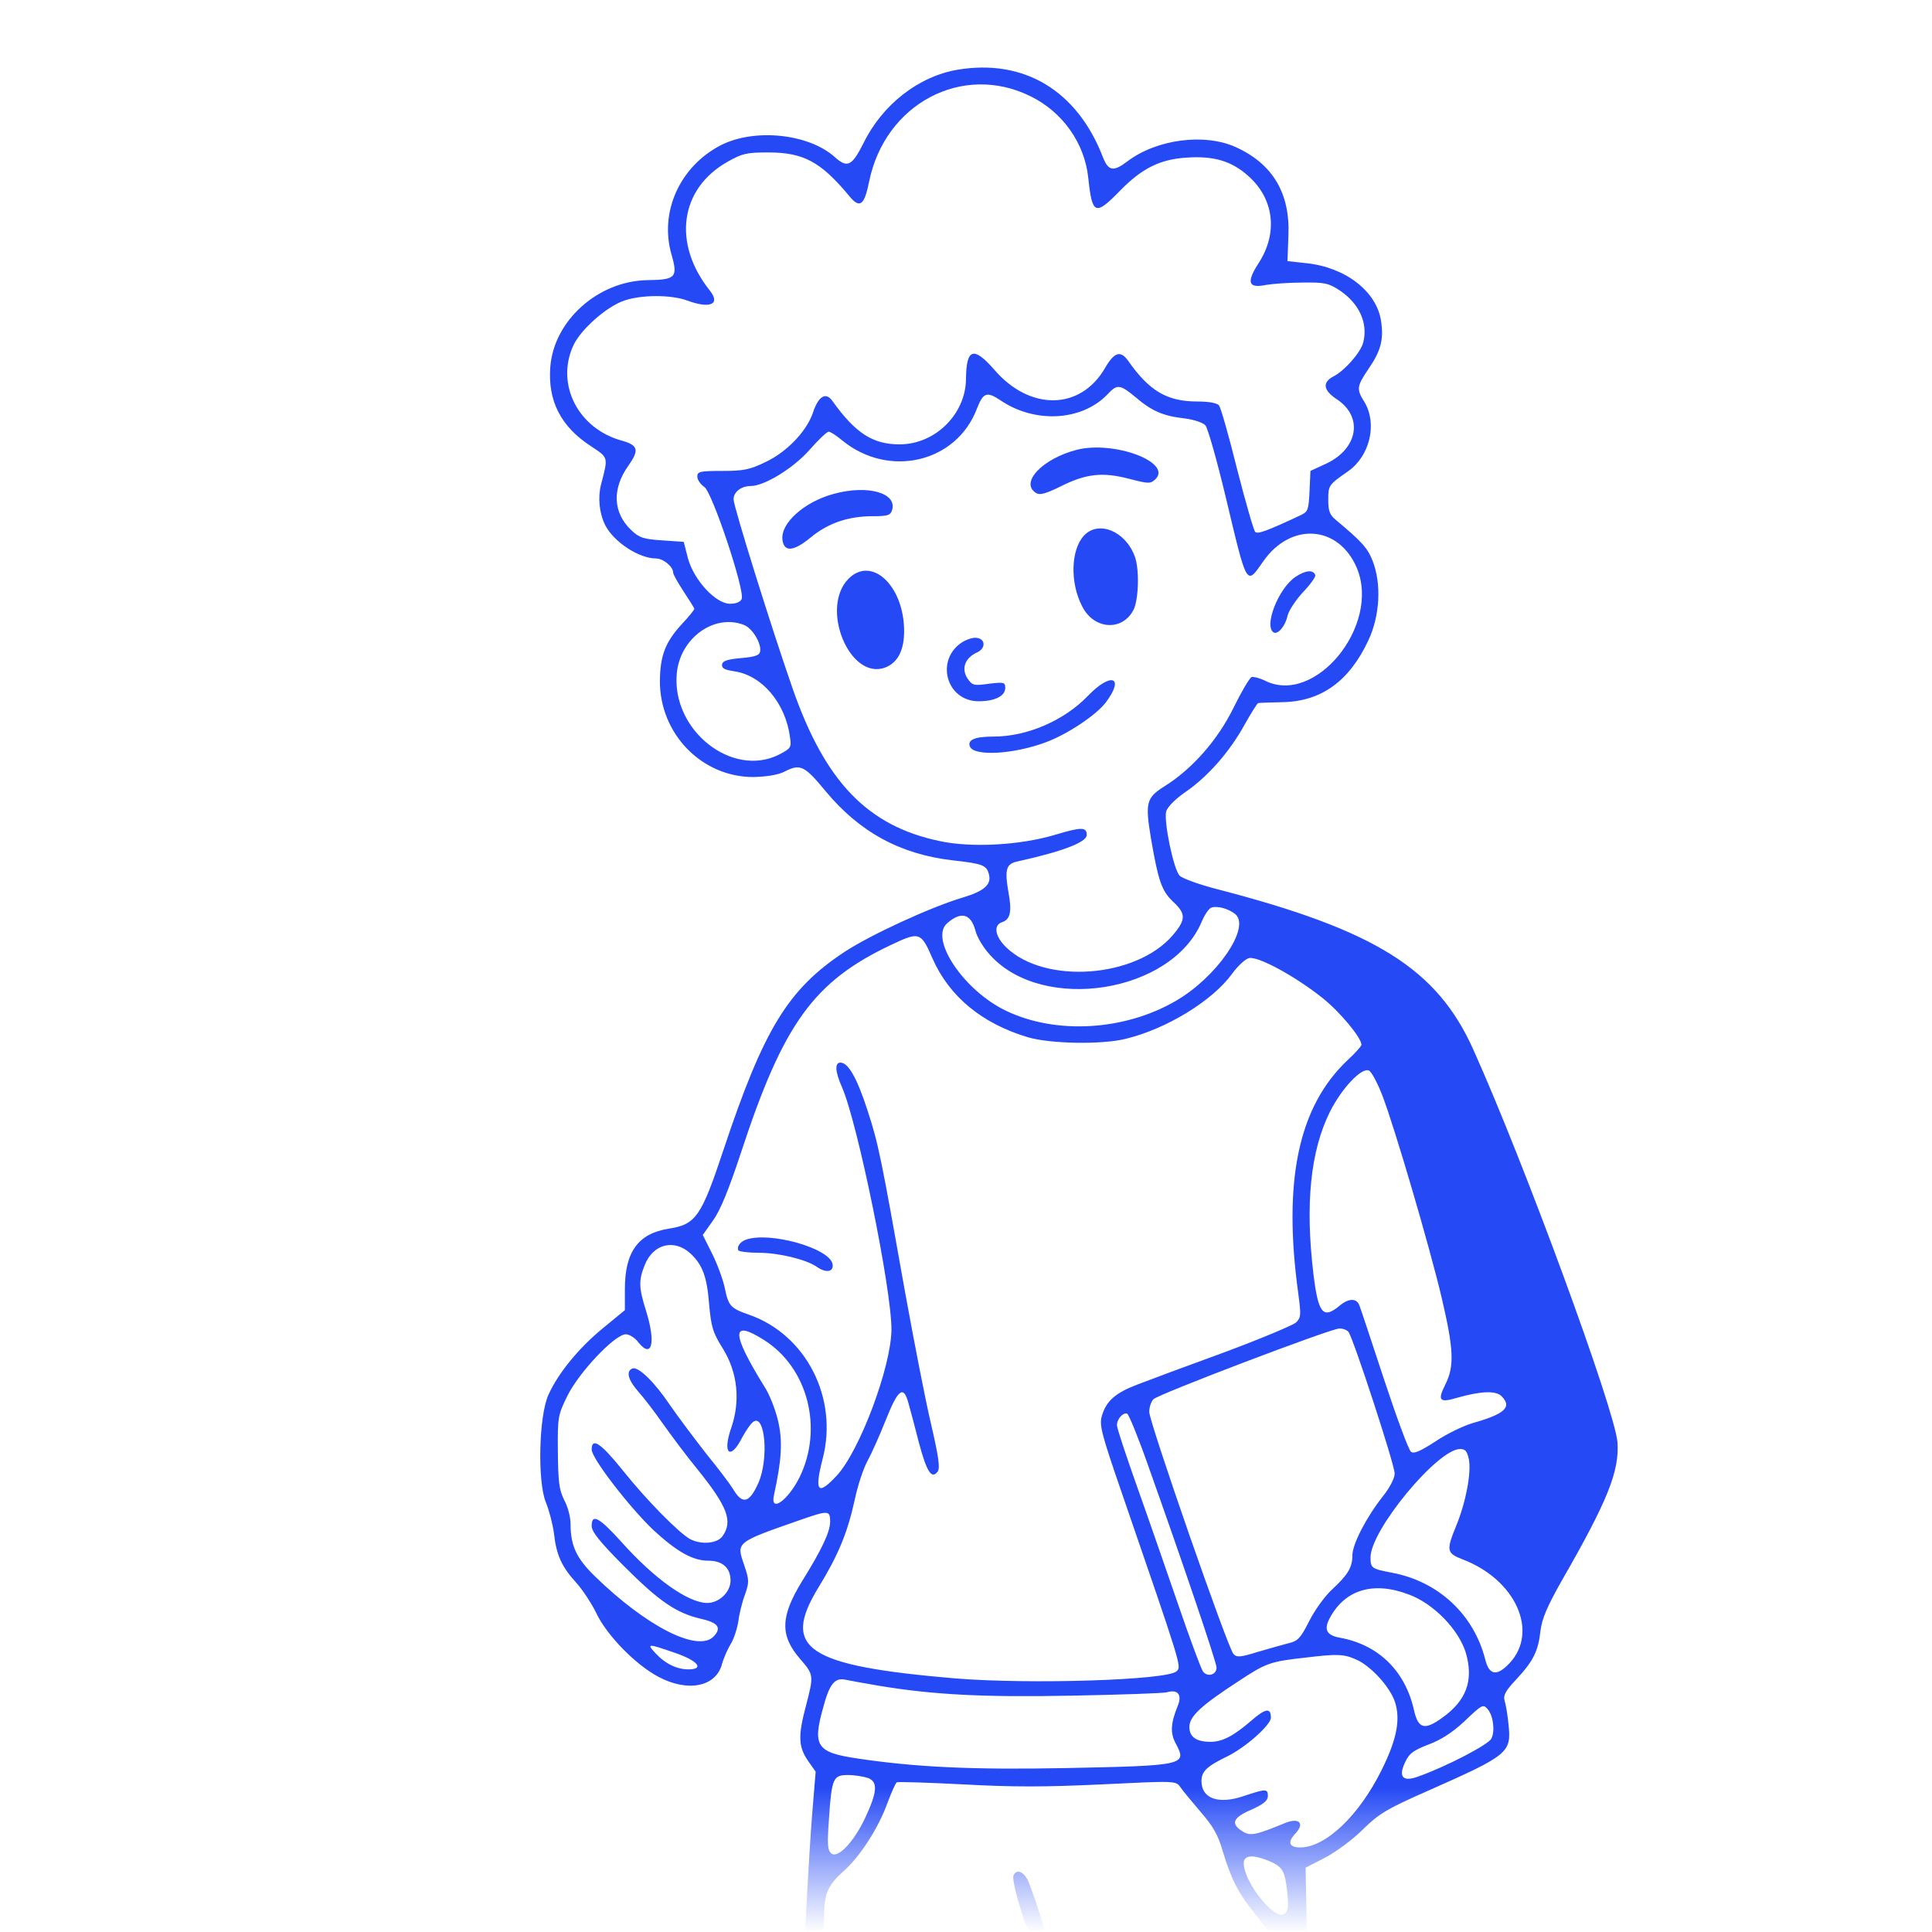
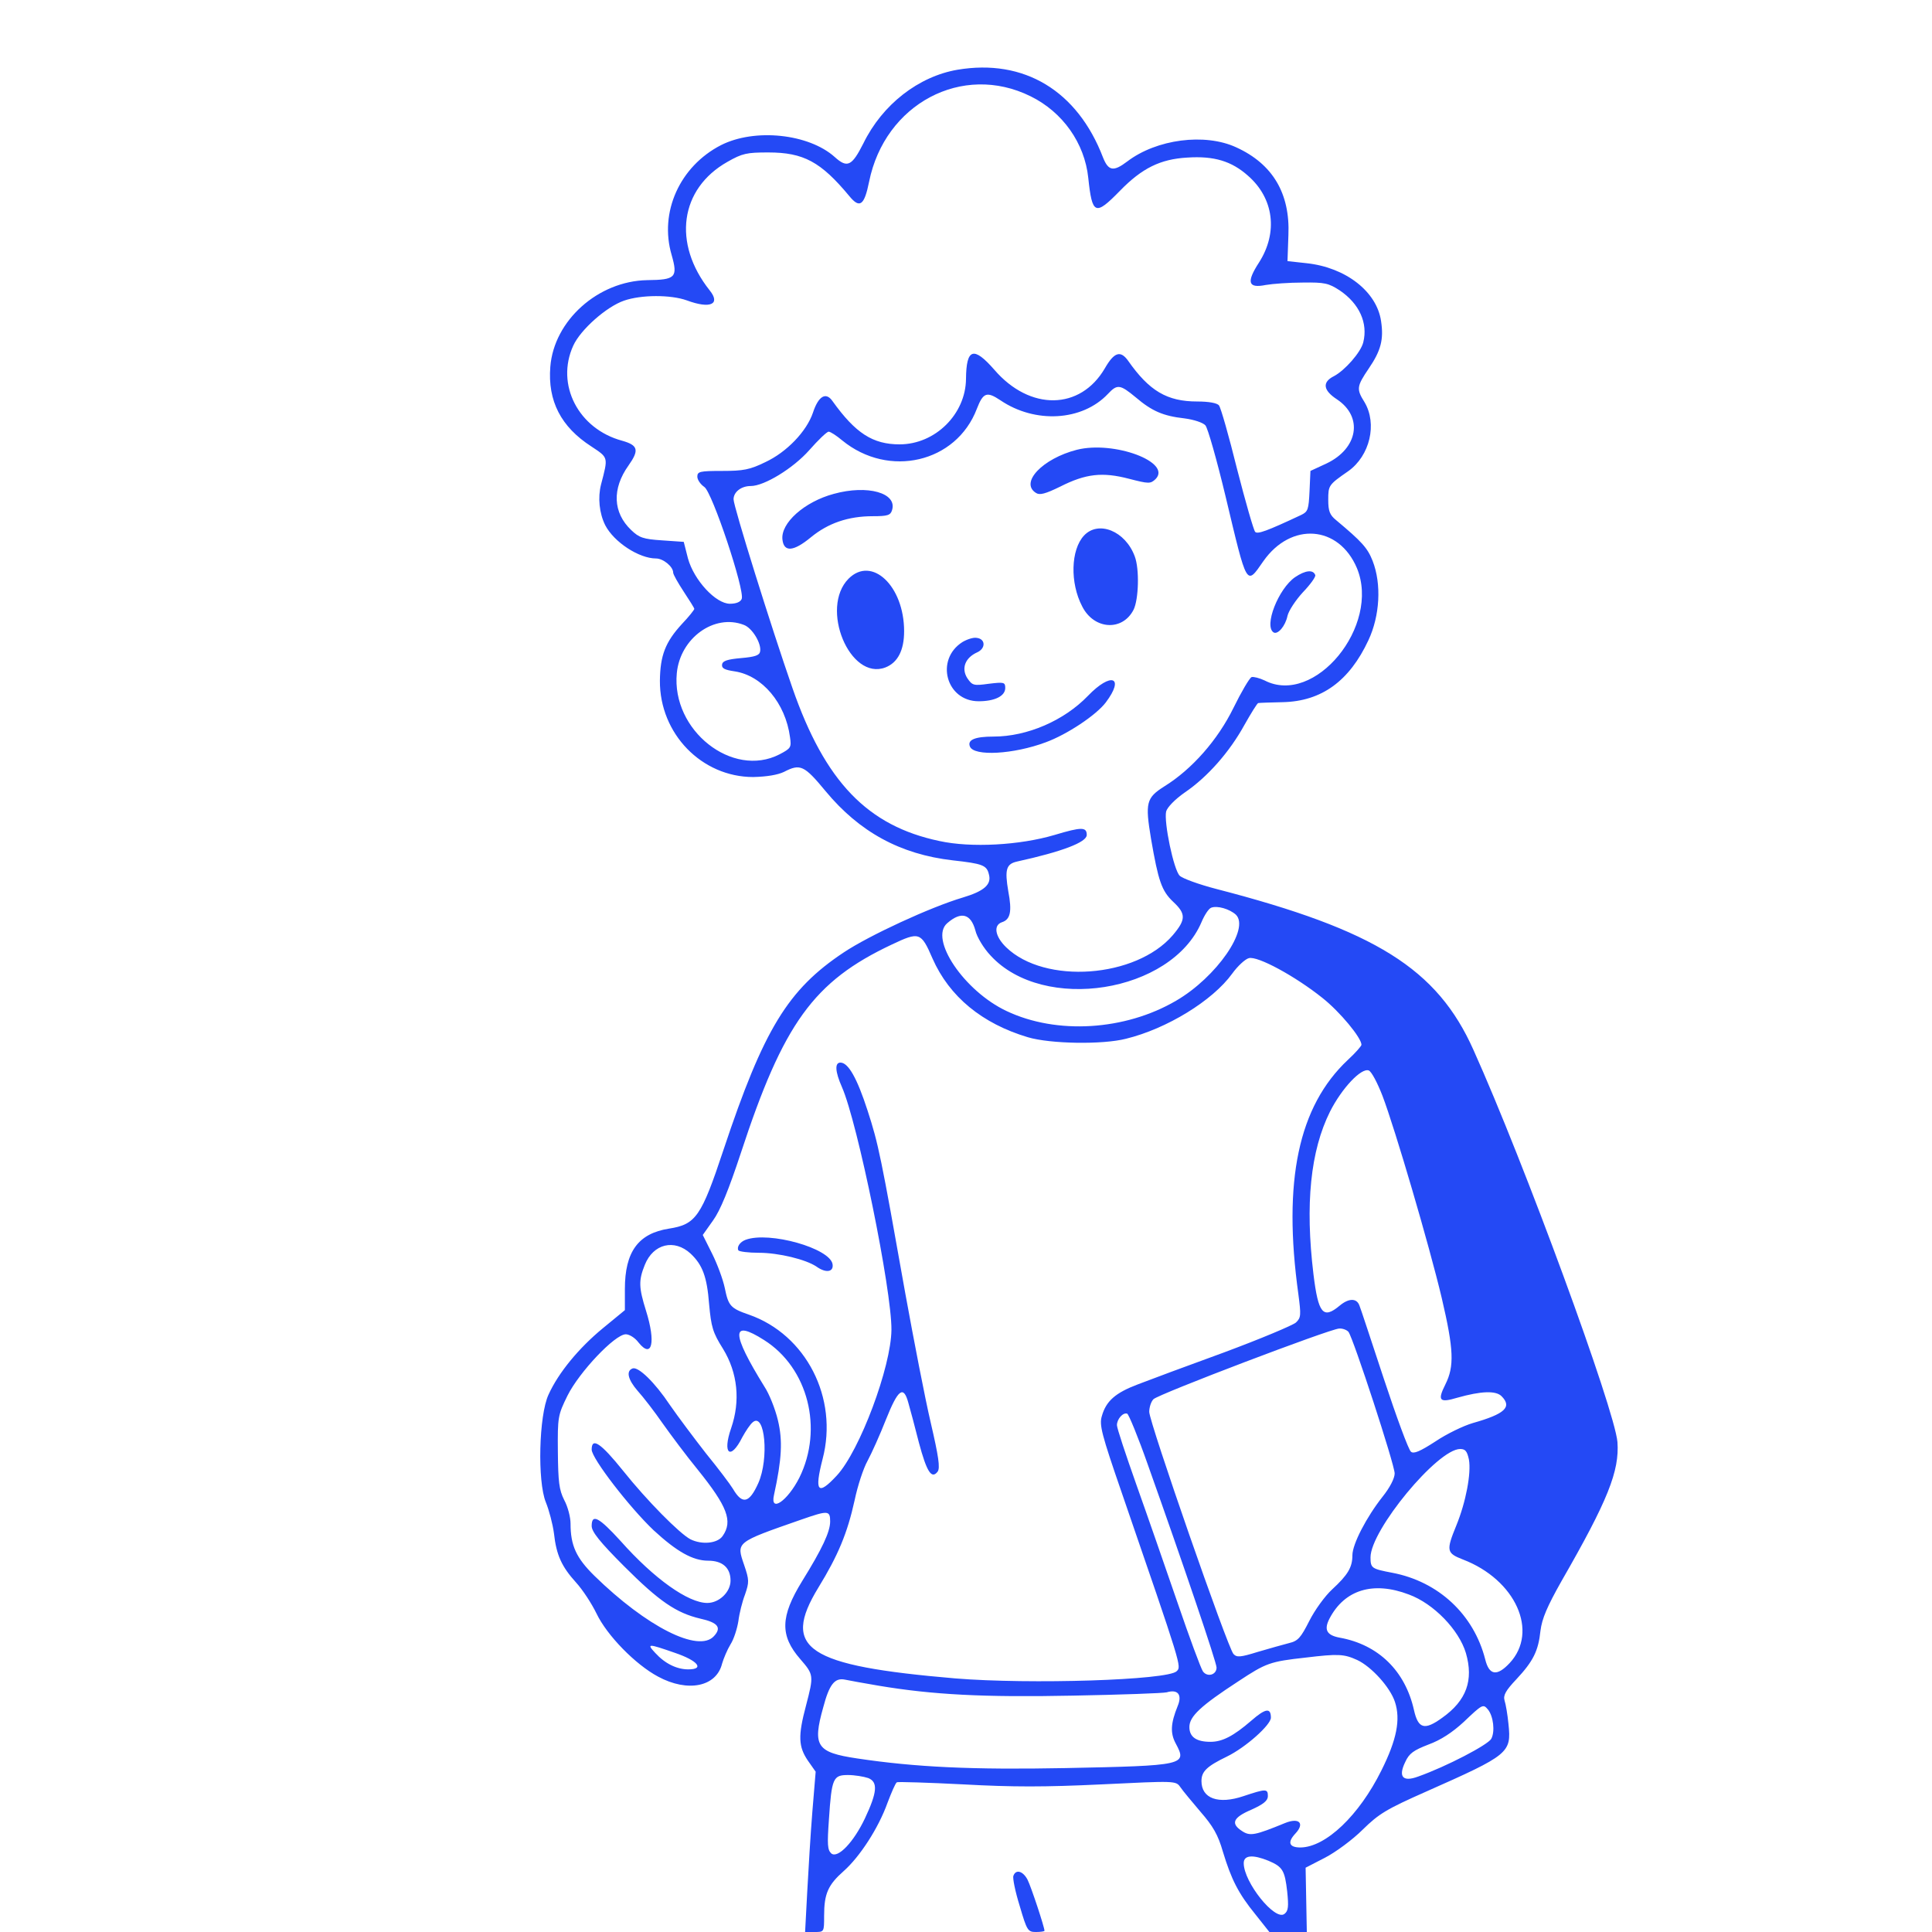
<svg xmlns="http://www.w3.org/2000/svg" version="1.0" width="640" height="640" viewBox="0 0 640 640" preserveAspectRatio="xMidYMid meet">
-   <defs>
-     <linearGradient id="d" gradientUnits="userSpaceOnUse" x1="0" y1="592" x2="0" y2="640">
-       <stop offset="0" stop-color="#fff" />
-       <stop offset="1" stop-color="#fff" stop-opacity="0" />
-     </linearGradient>
-     <mask id="m" maskUnits="userSpaceOnUse" x="0" y="0" width="640" height="640">
-       <rect width="640" height="640" fill="url(#d)" />
-     </mask>
-   </defs>
-   <g mask="url(#m)">
-     <g transform="translate(0,640) scale(0.1,-0.1)" fill="#2449f5" stroke="none">
-       <path d="M3172 6169 c-129 -22 -249 -115 -312 -244 -38 -75 -53 -83 -95 -45 -86 77 -265 96 -377 39 -136 -70 -205 -222 -163 -364 21 -74 13 -82 -81 -83 -163 -3 -309 -134 -321 -287 -9 -113 35 -199 136 -264 57 -38 56 -34 32 -126 -11 -43 -6 -95 14 -135 29 -56 112 -110 168 -110 24 0 57 -27 57 -47 0 -6 16 -34 35 -63 19 -29 35 -54 35 -57 0 -3 -18 -26 -41 -50 -55 -60 -72 -104 -73 -188 -1 -176 139 -319 309 -319 45 1 81 7 102 17 54 28 67 22 138 -64 112 -135 247 -209 421 -229 99 -11 113 -16 120 -47 9 -33 -16 -55 -86 -76 -108 -32 -311 -126 -395 -182 -185 -123 -265 -254 -398 -653 -74 -223 -92 -248 -181 -262 -102 -16 -146 -77 -146 -200 l0 -70 -73 -60 c-79 -65 -147 -147 -180 -220 -32 -69 -37 -287 -9 -356 11 -27 23 -73 27 -103 8 -73 26 -111 73 -163 22 -24 52 -70 68 -103 35 -73 129 -169 204 -209 98 -53 193 -34 212 43 5 17 17 46 28 64 11 17 22 52 26 77 3 25 13 65 22 88 14 41 14 48 -3 98 -26 76 -29 74 189 150 89 31 96 31 96 -6 0 -34 -26 -90 -93 -198 -72 -117 -74 -180 -6 -258 45 -52 45 -54 19 -154 -27 -101 -25 -136 6 -182 l26 -37 -11 -133 c-6 -73 -13 -193 -17 -266 l-7 -132 32 0 c31 0 31 0 31 54 0 73 13 102 65 148 53 47 115 142 145 226 13 34 26 65 31 68 4 2 103 -1 220 -7 164 -9 269 -9 458 0 246 12 246 12 261 -9 8 -12 39 -49 67 -82 41 -47 58 -76 74 -132 28 -92 51 -138 108 -208 l46 -58 62 0 62 0 -2 106 -2 107 64 33 c35 18 92 60 125 93 54 53 79 68 210 126 275 122 283 128 273 224 -3 31 -9 66 -13 78 -5 17 4 33 39 70 56 60 73 94 80 161 5 40 22 80 70 165 153 266 192 364 185 460 -9 108 -309 926 -477 1299 -120 269 -325 397 -851 533 -58 15 -113 35 -122 44 -20 19 -53 178 -45 213 4 14 29 40 62 63 75 51 148 134 197 223 22 39 43 73 46 73 4 1 41 2 82 3 128 3 220 70 283 205 38 81 44 186 14 263 -17 43 -35 63 -121 135 -21 17 -26 30 -26 67 0 48 1 50 66 95 72 51 97 157 54 229 -27 43 -26 52 14 111 41 60 50 97 41 157 -14 98 -117 178 -246 192 l-64 7 3 86 c6 138 -52 236 -173 291 -104 48 -264 27 -361 -47 -45 -34 -62 -32 -80 13 -85 222 -262 328 -482 291z m242 -88 c106 -52 179 -155 191 -270 13 -123 23 -127 105 -43 73 75 134 105 223 110 89 6 147 -12 201 -60 86 -75 100 -188 37 -287 -43 -66 -37 -87 22 -75 23 4 78 8 123 8 72 1 85 -2 122 -26 65 -44 94 -108 78 -172 -8 -33 -61 -93 -97 -112 -40 -20 -36 -47 10 -77 87 -58 70 -162 -34 -212 l-54 -25 -3 -67 c-3 -61 -5 -68 -28 -79 -115 -54 -144 -64 -152 -56 -5 5 -32 99 -60 208 -27 109 -54 204 -60 211 -6 8 -34 13 -72 13 -100 0 -159 35 -229 135 -25 35 -46 29 -77 -25 -81 -139 -248 -142 -366 -5 -69 79 -93 71 -94 -30 -1 -117 -102 -217 -220 -217 -89 0 -146 37 -222 143 -22 32 -47 17 -65 -38 -21 -62 -87 -131 -158 -164 -51 -25 -73 -29 -142 -29 -75 0 -83 -2 -83 -19 0 -10 10 -25 23 -34 26 -16 135 -343 124 -371 -4 -10 -18 -16 -39 -16 -47 0 -119 78 -139 150 l-14 55 -72 5 c-62 4 -76 9 -102 34 -61 58 -64 137 -9 214 36 51 32 67 -21 82 -145 39 -221 186 -162 315 24 53 110 129 168 149 57 20 155 20 208 1 78 -29 113 -13 76 33 -124 156 -99 337 59 426 49 28 64 31 135 31 117 0 174 -31 268 -144 35 -43 50 -32 66 47 52 258 309 395 535 283z m348 -997 c54 -46 91 -62 162 -70 31 -4 61 -14 69 -23 8 -9 38 -115 67 -236 72 -302 68 -296 125 -214 92 131 250 119 310 -23 79 -191 -140 -458 -306 -372 -17 8 -37 13 -43 11 -7 -3 -34 -49 -60 -102 -52 -106 -137 -203 -229 -260 -60 -38 -64 -54 -44 -174 24 -139 35 -172 73 -208 43 -40 43 -59 -1 -111 -122 -142 -424 -164 -552 -40 -37 36 -43 73 -14 83 28 9 34 35 21 103 -12 71 -7 90 29 98 150 33 231 64 231 88 0 27 -17 27 -107 0 -115 -34 -276 -43 -381 -20 -238 50 -379 196 -487 507 -70 201 -195 601 -195 625 0 24 25 44 57 44 45 0 141 59 194 119 29 33 58 61 64 61 6 0 26 -13 45 -29 154 -126 378 -74 446 105 21 54 33 58 78 28 115 -78 271 -69 356 21 31 33 40 32 92 -11z m-1298 -754 c28 -10 59 -62 54 -88 -2 -13 -17 -18 -63 -22 -45 -4 -61 -9 -63 -21 -2 -13 8 -18 42 -23 91 -14 168 -105 183 -218 5 -34 3 -37 -35 -57 -156 -80 -358 80 -340 269 11 116 124 198 222 160z m1630 -960 c47 -46 -64 -207 -198 -285 -169 -99 -396 -113 -562 -34 -140 66 -257 239 -196 291 46 40 78 31 93 -24 5 -22 28 -60 51 -84 175 -190 598 -123 698 111 10 24 24 45 32 48 20 8 61 -4 82 -23z m-1005 -145 c56 -127 165 -216 316 -261 74 -22 247 -25 325 -5 135 33 287 126 352 216 18 25 43 48 55 51 29 8 154 -60 244 -132 58 -46 129 -132 129 -155 0 -4 -20 -27 -45 -50 -164 -154 -216 -401 -164 -776 9 -69 9 -78 -8 -94 -10 -9 -117 -54 -238 -99 -121 -44 -250 -92 -286 -106 -74 -28 -105 -55 -119 -105 -9 -29 -1 -60 66 -254 200 -581 198 -575 182 -591 -29 -30 -487 -44 -733 -24 -493 42 -578 98 -454 301 65 106 96 180 120 289 10 48 29 106 43 131 13 24 41 86 61 137 40 100 58 114 74 55 6 -21 22 -80 35 -132 26 -97 42 -122 62 -96 9 12 3 51 -23 163 -19 81 -56 273 -84 427 -81 456 -89 495 -125 606 -35 108 -64 159 -90 159 -19 0 -18 -29 5 -81 52 -118 165 -672 164 -804 -1 -123 -105 -401 -181 -483 -63 -68 -75 -54 -47 55 53 202 -55 412 -244 478 -61 21 -68 29 -80 88 -6 29 -25 80 -42 114 l-31 62 34 48 c24 33 52 102 92 223 141 430 241 569 500 691 91 43 97 42 135 -46z m1491 -456 c41 -108 154 -492 196 -669 40 -171 42 -226 12 -286 -27 -54 -20 -62 40 -44 78 22 127 24 146 5 36 -36 11 -59 -95 -89 -31 -9 -87 -36 -124 -61 -51 -33 -72 -42 -81 -34 -8 6 -48 115 -90 242 -42 127 -78 237 -81 243 -9 24 -35 24 -65 -1 -55 -46 -71 -27 -87 104 -28 232 -10 409 55 539 39 77 103 145 128 136 9 -3 29 -41 46 -85z m-2292 -522 c39 -37 54 -76 61 -167 7 -76 12 -94 46 -148 49 -80 58 -173 27 -263 -30 -86 -2 -108 37 -30 11 20 26 43 35 50 40 33 54 -121 18 -202 -30 -67 -53 -72 -84 -19 -9 15 -49 68 -89 117 -39 50 -93 122 -120 161 -50 75 -104 127 -123 121 -23 -8 -16 -37 16 -74 19 -21 56 -69 83 -108 27 -38 79 -108 116 -153 99 -123 117 -171 83 -220 -17 -25 -69 -30 -107 -11 -36 19 -144 128 -223 227 -74 92 -104 112 -104 70 0 -29 125 -191 205 -267 77 -71 130 -101 181 -101 48 0 74 -24 74 -66 0 -38 -38 -74 -77 -74 -63 0 -176 80 -287 205 -72 79 -96 92 -96 50 0 -19 27 -53 108 -134 116 -116 172 -154 252 -173 59 -13 71 -30 45 -58 -51 -56 -223 31 -396 200 -60 59 -79 100 -79 173 0 21 -9 56 -21 78 -17 34 -20 60 -21 160 -1 115 0 121 32 186 39 78 157 203 193 203 12 0 31 -12 42 -27 45 -56 58 0 25 105 -24 77 -25 100 -4 152 28 70 98 87 152 37z m2179 -259 c16 -21 153 -440 153 -469 0 -16 -16 -47 -40 -77 -53 -67 -100 -157 -100 -194 0 -40 -15 -65 -67 -113 -24 -22 -58 -69 -76 -105 -28 -55 -37 -66 -67 -73 -19 -5 -66 -18 -103 -29 -58 -18 -70 -19 -81 -7 -19 20 -279 768 -279 802 0 15 6 34 14 42 17 17 585 233 615 234 12 1 26 -5 31 -11z m-1936 -27 c146 -92 197 -294 117 -456 -39 -77 -98 -118 -84 -57 26 119 29 180 13 247 -9 38 -29 88 -45 112 -110 178 -111 224 -1 154z m1271 -412 c120 -337 228 -656 228 -673 0 -24 -30 -33 -45 -13 -7 10 -45 113 -85 230 -40 116 -101 292 -136 390 -35 99 -64 186 -64 196 0 20 20 43 34 38 5 -2 36 -77 68 -168z m1064 16 c8 -45 -10 -141 -42 -219 -34 -83 -32 -91 22 -112 175 -67 252 -239 155 -343 -42 -45 -68 -41 -81 12 -38 149 -155 258 -308 287 -68 13 -72 15 -72 51 0 90 222 359 297 359 17 0 23 -7 29 -35z m-199 -447 c82 -30 166 -117 189 -194 26 -90 2 -157 -78 -214 -59 -43 -80 -37 -94 25 -29 130 -118 217 -246 240 -43 8 -53 26 -34 63 50 96 145 125 263 80z m-2432 -193 c77 -26 100 -55 45 -55 -38 0 -77 19 -109 54 -30 32 -25 32 64 1z m2261 -24 c47 -22 109 -90 125 -139 19 -58 6 -125 -45 -227 -74 -149 -184 -254 -268 -255 -38 0 -44 17 -17 46 32 34 13 54 -34 35 -100 -41 -116 -44 -142 -27 -39 25 -31 45 30 71 40 18 55 30 55 45 0 25 -6 25 -81 0 -83 -28 -139 -8 -139 50 0 32 18 49 84 81 62 30 146 105 146 129 0 34 -18 31 -65 -10 -59 -51 -96 -70 -135 -70 -47 0 -70 16 -70 49 0 35 37 70 163 152 91 60 104 65 222 78 108 13 127 12 171 -8z m-1586 -85 c179 -30 348 -39 644 -33 160 3 300 8 311 11 37 11 52 -8 36 -46 -23 -57 -25 -89 -6 -124 38 -71 31 -73 -366 -81 -309 -6 -497 3 -690 32 -134 20 -148 41 -112 169 20 76 38 99 72 92 14 -3 64 -12 111 -20z m2019 -79 c18 -22 24 -73 11 -97 -11 -20 -149 -92 -242 -125 -51 -19 -67 -1 -43 48 13 29 28 39 77 58 41 15 79 40 117 75 62 59 64 60 80 41z m-2053 -227 c33 -13 30 -47 -11 -134 -37 -78 -89 -133 -111 -116 -13 12 -14 29 -8 114 9 136 14 146 63 146 22 0 52 -5 67 -10z m1326 -274 c47 -20 54 -32 62 -102 5 -49 4 -64 -9 -74 -31 -25 -135 105 -135 168 0 27 30 29 82 8z M3567 4910 c-113 -29 -190 -109 -135 -143 12 -8 31 -3 80 21 85 43 140 49 228 26 66 -17 71 -17 88 -1 55 56 -138 128 -261 97z M2762 4764 c-97 -26 -177 -97 -170 -152 5 -42 37 -39 94 8 57 47 124 70 205 70 49 0 59 3 64 20 18 57 -81 85 -193 54z M3591 4626 c-44 -47 -47 -157 -6 -235 39 -77 133 -83 170 -11 17 34 20 135 4 177 -31 84 -120 120 -168 69z M2811 4483 c-96 -97 4 -339 122 -294 41 16 62 57 62 120 0 150 -107 251 -184 174z M4290 4488 c-55 -38 -104 -162 -71 -183 14 -8 39 21 46 55 4 17 27 52 51 78 24 25 43 51 41 57 -7 19 -33 16 -67 -7z M3188 4273 c-91 -58 -54 -196 54 -196 53 0 88 17 88 44 0 19 -4 20 -54 14 -51 -7 -55 -6 -72 19 -20 32 -7 67 33 85 29 13 28 45 -2 48 -11 2 -32 -5 -47 -14z M3604 4095 c-79 -82 -201 -135 -313 -135 -62 0 -87 -11 -78 -33 13 -33 144 -26 251 14 71 26 167 90 199 132 64 85 18 102 -59 22z M2470 2293 c-19 -7 -30 -24 -24 -35 3 -4 33 -8 68 -8 65 0 156 -22 191 -46 31 -22 57 -18 53 8 -8 53 -210 110 -288 81z M3357 186 c-3 -7 6 -52 21 -100 24 -82 27 -86 54 -86 15 0 28 2 28 4 0 12 -44 145 -56 169 -15 29 -39 36 -47 13z" />
-     </g>
+   <g transform="translate(0,640) scale(0.1,-0.1)" fill="#2449f5" stroke="none">
+     <path d="M3172 6169 c-129 -22 -249 -115 -312 -244 -38 -75 -53 -83 -95 -45 -86 77 -265 96 -377 39 -136 -70 -205 -222 -163 -364 21 -74 13 -82 -81 -83 -163 -3 -309 -134 -321 -287 -9 -113 35 -199 136 -264 57 -38 56 -34 32 -126 -11 -43 -6 -95 14 -135 29 -56 112 -110 168 -110 24 0 57 -27 57 -47 0 -6 16 -34 35 -63 19 -29 35 -54 35 -57 0 -3 -18 -26 -41 -50 -55 -60 -72 -104 -73 -188 -1 -176 139 -319 309 -319 45 1 81 7 102 17 54 28 67 22 138 -64 112 -135 247 -209 421 -229 99 -11 113 -16 120 -47 9 -33 -16 -55 -86 -76 -108 -32 -311 -126 -395 -182 -185 -123 -265 -254 -398 -653 -74 -223 -92 -248 -181 -262 -102 -16 -146 -77 -146 -200 l0 -70 -73 -60 c-79 -65 -147 -147 -180 -220 -32 -69 -37 -287 -9 -356 11 -27 23 -73 27 -103 8 -73 26 -111 73 -163 22 -24 52 -70 68 -103 35 -73 129 -169 204 -209 98 -53 193 -34 212 43 5 17 17 46 28 64 11 17 22 52 26 77 3 25 13 65 22 88 14 41 14 48 -3 98 -26 76 -29 74 189 150 89 31 96 31 96 -6 0 -34 -26 -90 -93 -198 -72 -117 -74 -180 -6 -258 45 -52 45 -54 19 -154 -27 -101 -25 -136 6 -182 l26 -37 -11 -133 c-6 -73 -13 -193 -17 -266 l-7 -132 32 0 c31 0 31 0 31 54 0 73 13 102 65 148 53 47 115 142 145 226 13 34 26 65 31 68 4 2 103 -1 220 -7 164 -9 269 -9 458 0 246 12 246 12 261 -9 8 -12 39 -49 67 -82 41 -47 58 -76 74 -132 28 -92 51 -138 108 -208 l46 -58 62 0 62 0 -2 106 -2 107 64 33 c35 18 92 60 125 93 54 53 79 68 210 126 275 122 283 128 273 224 -3 31 -9 66 -13 78 -5 17 4 33 39 70 56 60 73 94 80 161 5 40 22 80 70 165 153 266 192 364 185 460 -9 108 -309 926 -477 1299 -120 269 -325 397 -851 533 -58 15 -113 35 -122 44 -20 19 -53 178 -45 213 4 14 29 40 62 63 75 51 148 134 197 223 22 39 43 73 46 73 4 1 41 2 82 3 128 3 220 70 283 205 38 81 44 186 14 263 -17 43 -35 63 -121 135 -21 17 -26 30 -26 67 0 48 1 50 66 95 72 51 97 157 54 229 -27 43 -26 52 14 111 41 60 50 97 41 157 -14 98 -117 178 -246 192 l-64 7 3 86 c6 138 -52 236 -173 291 -104 48 -264 27 -361 -47 -45 -34 -62 -32 -80 13 -85 222 -262 328 -482 291z m242 -88 c106 -52 179 -155 191 -270 13 -123 23 -127 105 -43 73 75 134 105 223 110 89 6 147 -12 201 -60 86 -75 100 -188 37 -287 -43 -66 -37 -87 22 -75 23 4 78 8 123 8 72 1 85 -2 122 -26 65 -44 94 -108 78 -172 -8 -33 -61 -93 -97 -112 -40 -20 -36 -47 10 -77 87 -58 70 -162 -34 -212 l-54 -25 -3 -67 c-3 -61 -5 -68 -28 -79 -115 -54 -144 -64 -152 -56 -5 5 -32 99 -60 208 -27 109 -54 204 -60 211 -6 8 -34 13 -72 13 -100 0 -159 35 -229 135 -25 35 -46 29 -77 -25 -81 -139 -248 -142 -366 -5 -69 79 -93 71 -94 -30 -1 -117 -102 -217 -220 -217 -89 0 -146 37 -222 143 -22 32 -47 17 -65 -38 -21 -62 -87 -131 -158 -164 -51 -25 -73 -29 -142 -29 -75 0 -83 -2 -83 -19 0 -10 10 -25 23 -34 26 -16 135 -343 124 -371 -4 -10 -18 -16 -39 -16 -47 0 -119 78 -139 150 l-14 55 -72 5 c-62 4 -76 9 -102 34 -61 58 -64 137 -9 214 36 51 32 67 -21 82 -145 39 -221 186 -162 315 24 53 110 129 168 149 57 20 155 20 208 1 78 -29 113 -13 76 33 -124 156 -99 337 59 426 49 28 64 31 135 31 117 0 174 -31 268 -144 35 -43 50 -32 66 47 52 258 309 395 535 283z m348 -997 c54 -46 91 -62 162 -70 31 -4 61 -14 69 -23 8 -9 38 -115 67 -236 72 -302 68 -296 125 -214 92 131 250 119 310 -23 79 -191 -140 -458 -306 -372 -17 8 -37 13 -43 11 -7 -3 -34 -49 -60 -102 -52 -106 -137 -203 -229 -260 -60 -38 -64 -54 -44 -174 24 -139 35 -172 73 -208 43 -40 43 -59 -1 -111 -122 -142 -424 -164 -552 -40 -37 36 -43 73 -14 83 28 9 34 35 21 103 -12 71 -7 90 29 98 150 33 231 64 231 88 0 27 -17 27 -107 0 -115 -34 -276 -43 -381 -20 -238 50 -379 196 -487 507 -70 201 -195 601 -195 625 0 24 25 44 57 44 45 0 141 59 194 119 29 33 58 61 64 61 6 0 26 -13 45 -29 154 -126 378 -74 446 105 21 54 33 58 78 28 115 -78 271 -69 356 21 31 33 40 32 92 -11z m-1298 -754 c28 -10 59 -62 54 -88 -2 -13 -17 -18 -63 -22 -45 -4 -61 -9 -63 -21 -2 -13 8 -18 42 -23 91 -14 168 -105 183 -218 5 -34 3 -37 -35 -57 -156 -80 -358 80 -340 269 11 116 124 198 222 160z m1630 -960 c47 -46 -64 -207 -198 -285 -169 -99 -396 -113 -562 -34 -140 66 -257 239 -196 291 46 40 78 31 93 -24 5 -22 28 -60 51 -84 175 -190 598 -123 698 111 10 24 24 45 32 48 20 8 61 -4 82 -23z m-1005 -145 c56 -127 165 -216 316 -261 74 -22 247 -25 325 -5 135 33 287 126 352 216 18 25 43 48 55 51 29 8 154 -60 244 -132 58 -46 129 -132 129 -155 0 -4 -20 -27 -45 -50 -164 -154 -216 -401 -164 -776 9 -69 9 -78 -8 -94 -10 -9 -117 -54 -238 -99 -121 -44 -250 -92 -286 -106 -74 -28 -105 -55 -119 -105 -9 -29 -1 -60 66 -254 200 -581 198 -575 182 -591 -29 -30 -487 -44 -733 -24 -493 42 -578 98 -454 301 65 106 96 180 120 289 10 48 29 106 43 131 13 24 41 86 61 137 40 100 58 114 74 55 6 -21 22 -80 35 -132 26 -97 42 -122 62 -96 9 12 3 51 -23 163 -19 81 -56 273 -84 427 -81 456 -89 495 -125 606 -35 108 -64 159 -90 159 -19 0 -18 -29 5 -81 52 -118 165 -672 164 -804 -1 -123 -105 -401 -181 -483 -63 -68 -75 -54 -47 55 53 202 -55 412 -244 478 -61 21 -68 29 -80 88 -6 29 -25 80 -42 114 l-31 62 34 48 c24 33 52 102 92 223 141 430 241 569 500 691 91 43 97 42 135 -46z m1491 -456 c41 -108 154 -492 196 -669 40 -171 42 -226 12 -286 -27 -54 -20 -62 40 -44 78 22 127 24 146 5 36 -36 11 -59 -95 -89 -31 -9 -87 -36 -124 -61 -51 -33 -72 -42 -81 -34 -8 6 -48 115 -90 242 -42 127 -78 237 -81 243 -9 24 -35 24 -65 -1 -55 -46 -71 -27 -87 104 -28 232 -10 409 55 539 39 77 103 145 128 136 9 -3 29 -41 46 -85z m-2292 -522 c39 -37 54 -76 61 -167 7 -76 12 -94 46 -148 49 -80 58 -173 27 -263 -30 -86 -2 -108 37 -30 11 20 26 43 35 50 40 33 54 -121 18 -202 -30 -67 -53 -72 -84 -19 -9 15 -49 68 -89 117 -39 50 -93 122 -120 161 -50 75 -104 127 -123 121 -23 -8 -16 -37 16 -74 19 -21 56 -69 83 -108 27 -38 79 -108 116 -153 99 -123 117 -171 83 -220 -17 -25 -69 -30 -107 -11 -36 19 -144 128 -223 227 -74 92 -104 112 -104 70 0 -29 125 -191 205 -267 77 -71 130 -101 181 -101 48 0 74 -24 74 -66 0 -38 -38 -74 -77 -74 -63 0 -176 80 -287 205 -72 79 -96 92 -96 50 0 -19 27 -53 108 -134 116 -116 172 -154 252 -173 59 -13 71 -30 45 -58 -51 -56 -223 31 -396 200 -60 59 -79 100 -79 173 0 21 -9 56 -21 78 -17 34 -20 60 -21 160 -1 115 0 121 32 186 39 78 157 203 193 203 12 0 31 -12 42 -27 45 -56 58 0 25 105 -24 77 -25 100 -4 152 28 70 98 87 152 37z m2179 -259 c16 -21 153 -440 153 -469 0 -16 -16 -47 -40 -77 -53 -67 -100 -157 -100 -194 0 -40 -15 -65 -67 -113 -24 -22 -58 -69 -76 -105 -28 -55 -37 -66 -67 -73 -19 -5 -66 -18 -103 -29 -58 -18 -70 -19 -81 -7 -19 20 -279 768 -279 802 0 15 6 34 14 42 17 17 585 233 615 234 12 1 26 -5 31 -11z m-1936 -27 c146 -92 197 -294 117 -456 -39 -77 -98 -118 -84 -57 26 119 29 180 13 247 -9 38 -29 88 -45 112 -110 178 -111 224 -1 154z m1271 -412 c120 -337 228 -656 228 -673 0 -24 -30 -33 -45 -13 -7 10 -45 113 -85 230 -40 116 -101 292 -136 390 -35 99 -64 186 -64 196 0 20 20 43 34 38 5 -2 36 -77 68 -168z m1064 16 c8 -45 -10 -141 -42 -219 -34 -83 -32 -91 22 -112 175 -67 252 -239 155 -343 -42 -45 -68 -41 -81 12 -38 149 -155 258 -308 287 -68 13 -72 15 -72 51 0 90 222 359 297 359 17 0 23 -7 29 -35z m-199 -447 c82 -30 166 -117 189 -194 26 -90 2 -157 -78 -214 -59 -43 -80 -37 -94 25 -29 130 -118 217 -246 240 -43 8 -53 26 -34 63 50 96 145 125 263 80z m-2432 -193 c77 -26 100 -55 45 -55 -38 0 -77 19 -109 54 -30 32 -25 32 64 1z m2261 -24 c47 -22 109 -90 125 -139 19 -58 6 -125 -45 -227 -74 -149 -184 -254 -268 -255 -38 0 -44 17 -17 46 32 34 13 54 -34 35 -100 -41 -116 -44 -142 -27 -39 25 -31 45 30 71 40 18 55 30 55 45 0 25 -6 25 -81 0 -83 -28 -139 -8 -139 50 0 32 18 49 84 81 62 30 146 105 146 129 0 34 -18 31 -65 -10 -59 -51 -96 -70 -135 -70 -47 0 -70 16 -70 49 0 35 37 70 163 152 91 60 104 65 222 78 108 13 127 12 171 -8z m-1586 -85 c179 -30 348 -39 644 -33 160 3 300 8 311 11 37 11 52 -8 36 -46 -23 -57 -25 -89 -6 -124 38 -71 31 -73 -366 -81 -309 -6 -497 3 -690 32 -134 20 -148 41 -112 169 20 76 38 99 72 92 14 -3 64 -12 111 -20z m2019 -79 c18 -22 24 -73 11 -97 -11 -20 -149 -92 -242 -125 -51 -19 -67 -1 -43 48 13 29 28 39 77 58 41 15 79 40 117 75 62 59 64 60 80 41z m-2053 -227 c33 -13 30 -47 -11 -134 -37 -78 -89 -133 -111 -116 -13 12 -14 29 -8 114 9 136 14 146 63 146 22 0 52 -5 67 -10z m1326 -274 c47 -20 54 -32 62 -102 5 -49 4 -64 -9 -74 -31 -25 -135 105 -135 168 0 27 30 29 82 8z M3567 4910 c-113 -29 -190 -109 -135 -143 12 -8 31 -3 80 21 85 43 140 49 228 26 66 -17 71 -17 88 -1 55 56 -138 128 -261 97z M2762 4764 c-97 -26 -177 -97 -170 -152 5 -42 37 -39 94 8 57 47 124 70 205 70 49 0 59 3 64 20 18 57 -81 85 -193 54z M3591 4626 c-44 -47 -47 -157 -6 -235 39 -77 133 -83 170 -11 17 34 20 135 4 177 -31 84 -120 120 -168 69z M2811 4483 c-96 -97 4 -339 122 -294 41 16 62 57 62 120 0 150 -107 251 -184 174z M4290 4488 c-55 -38 -104 -162 -71 -183 14 -8 39 21 46 55 4 17 27 52 51 78 24 25 43 51 41 57 -7 19 -33 16 -67 -7z M3188 4273 c-91 -58 -54 -196 54 -196 53 0 88 17 88 44 0 19 -4 20 -54 14 -51 -7 -55 -6 -72 19 -20 32 -7 67 33 85 29 13 28 45 -2 48 -11 2 -32 -5 -47 -14z M3604 4095 c-79 -82 -201 -135 -313 -135 -62 0 -87 -11 -78 -33 13 -33 144 -26 251 14 71 26 167 90 199 132 64 85 18 102 -59 22z M2470 2293 c-19 -7 -30 -24 -24 -35 3 -4 33 -8 68 -8 65 0 156 -22 191 -46 31 -22 57 -18 53 8 -8 53 -210 110 -288 81z M3357 186 c-3 -7 6 -52 21 -100 24 -82 27 -86 54 -86 15 0 28 2 28 4 0 12 -44 145 -56 169 -15 29 -39 36 -47 13z" />
  </g>
</svg>
